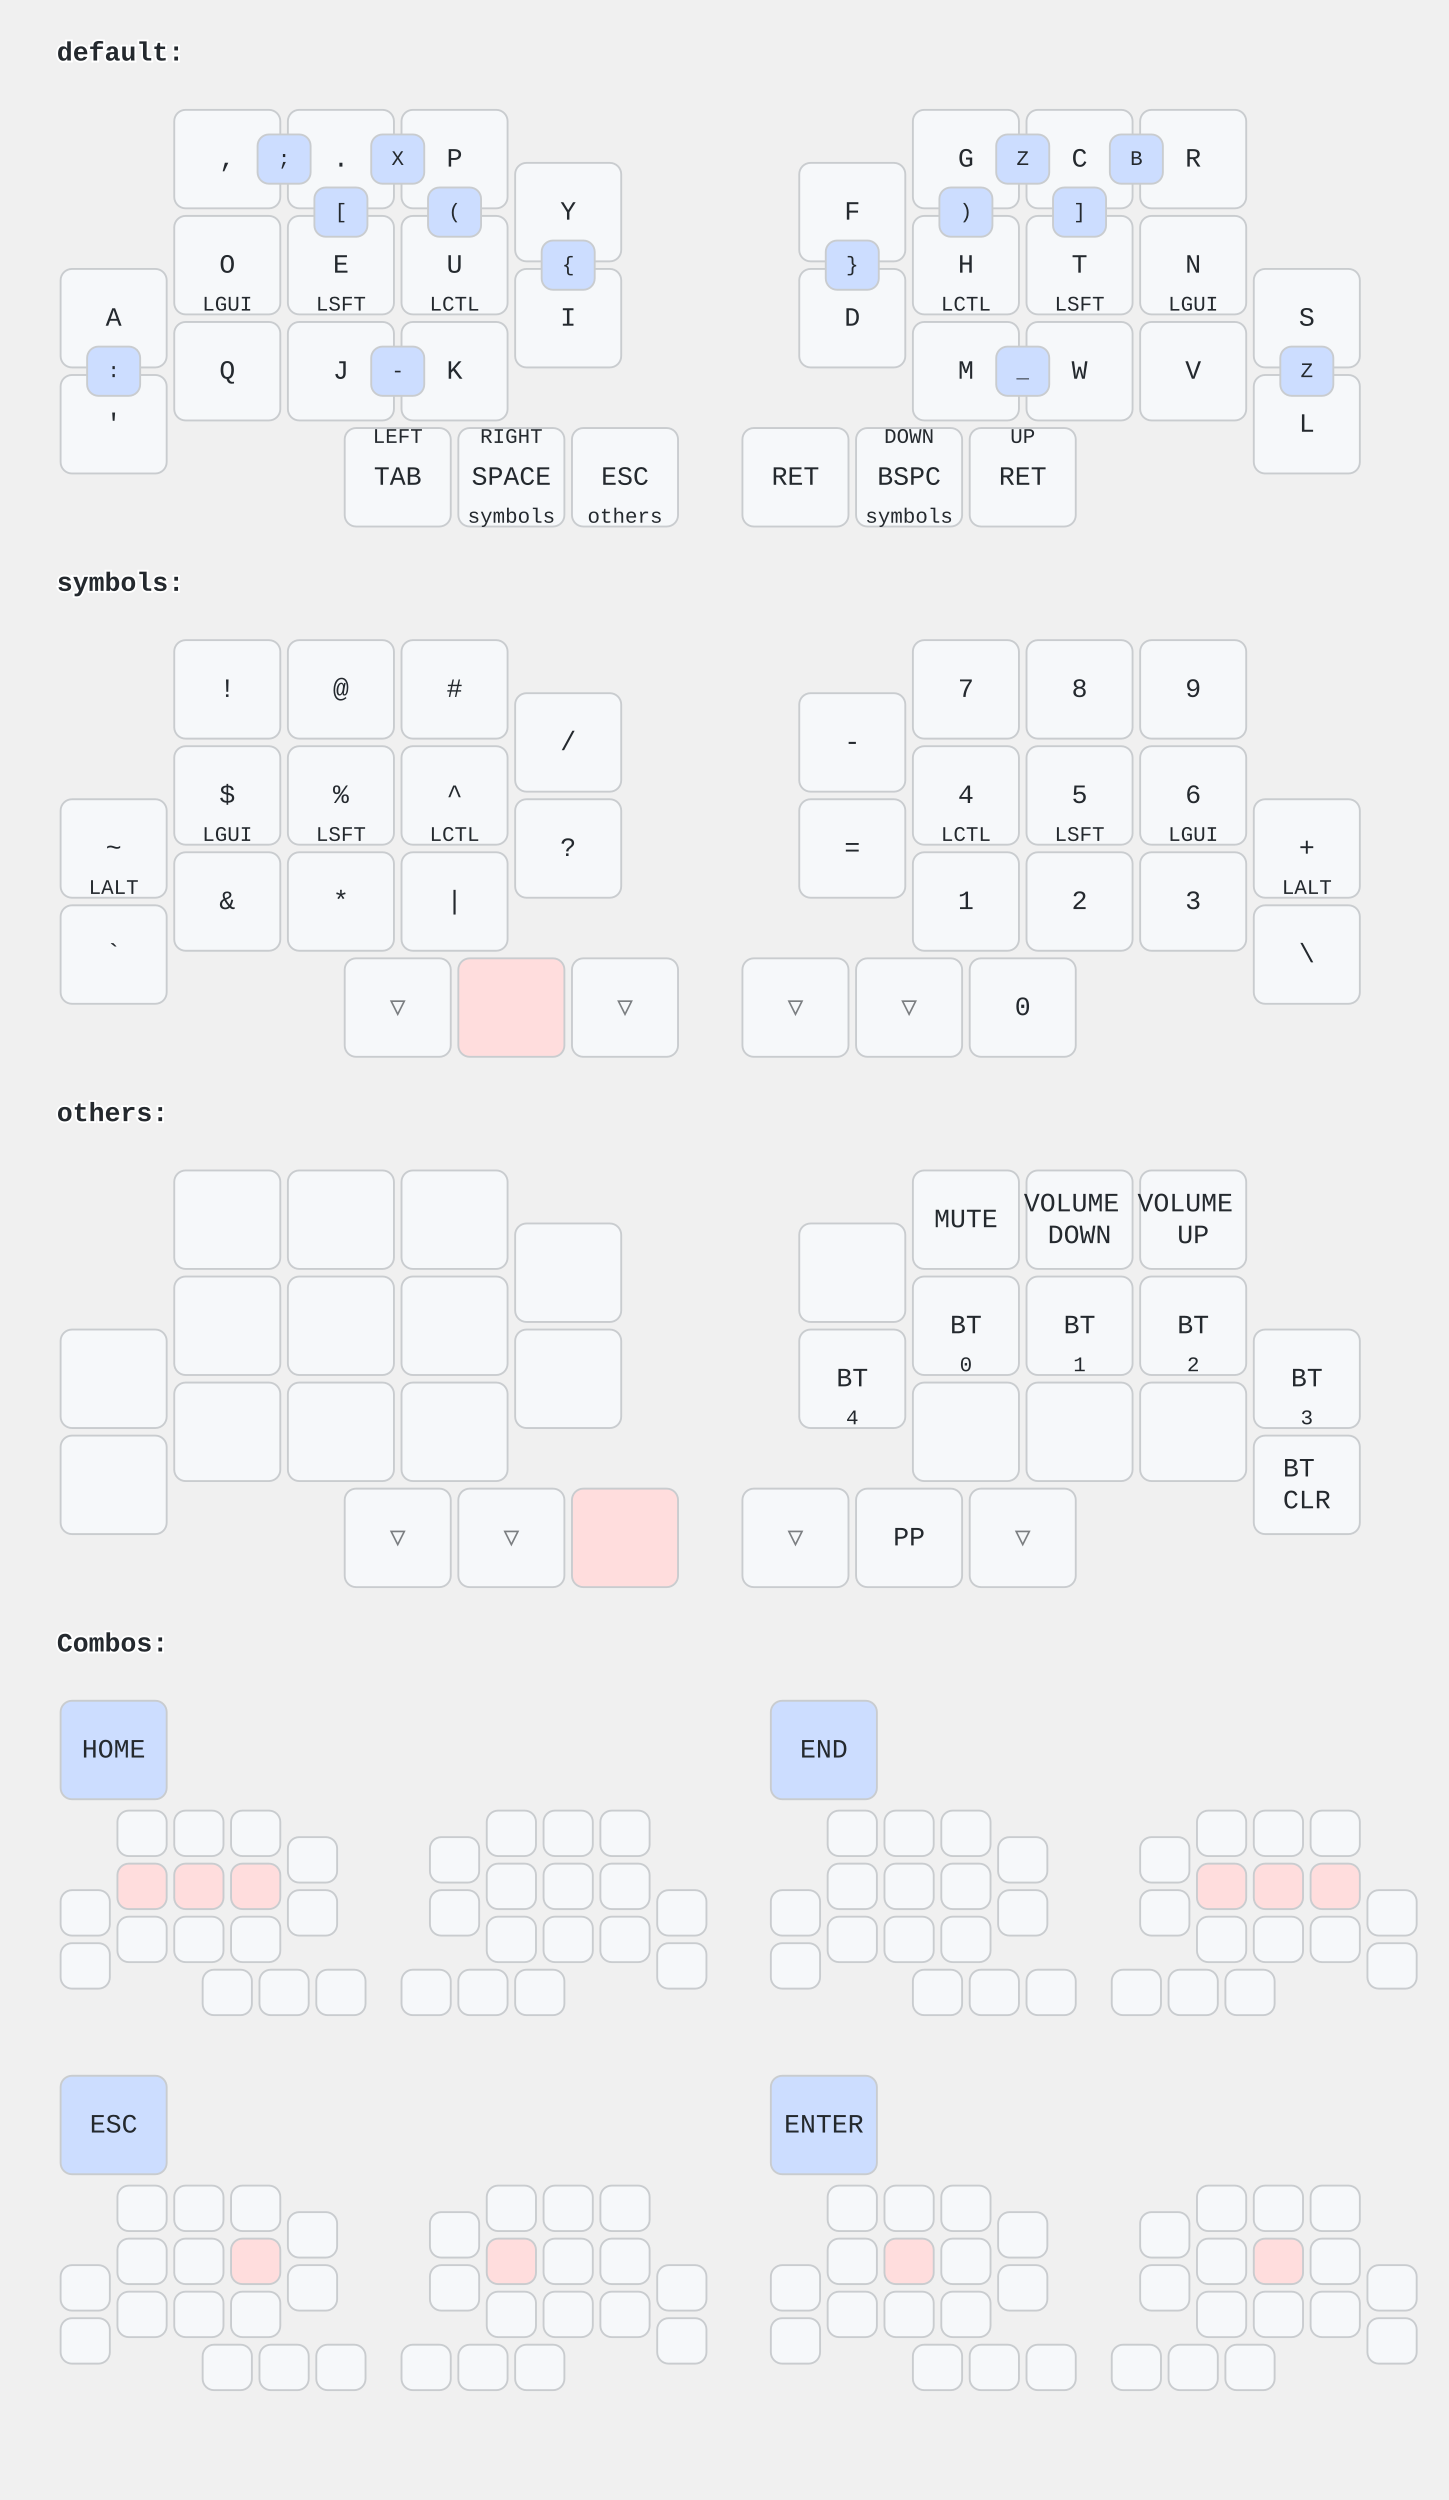
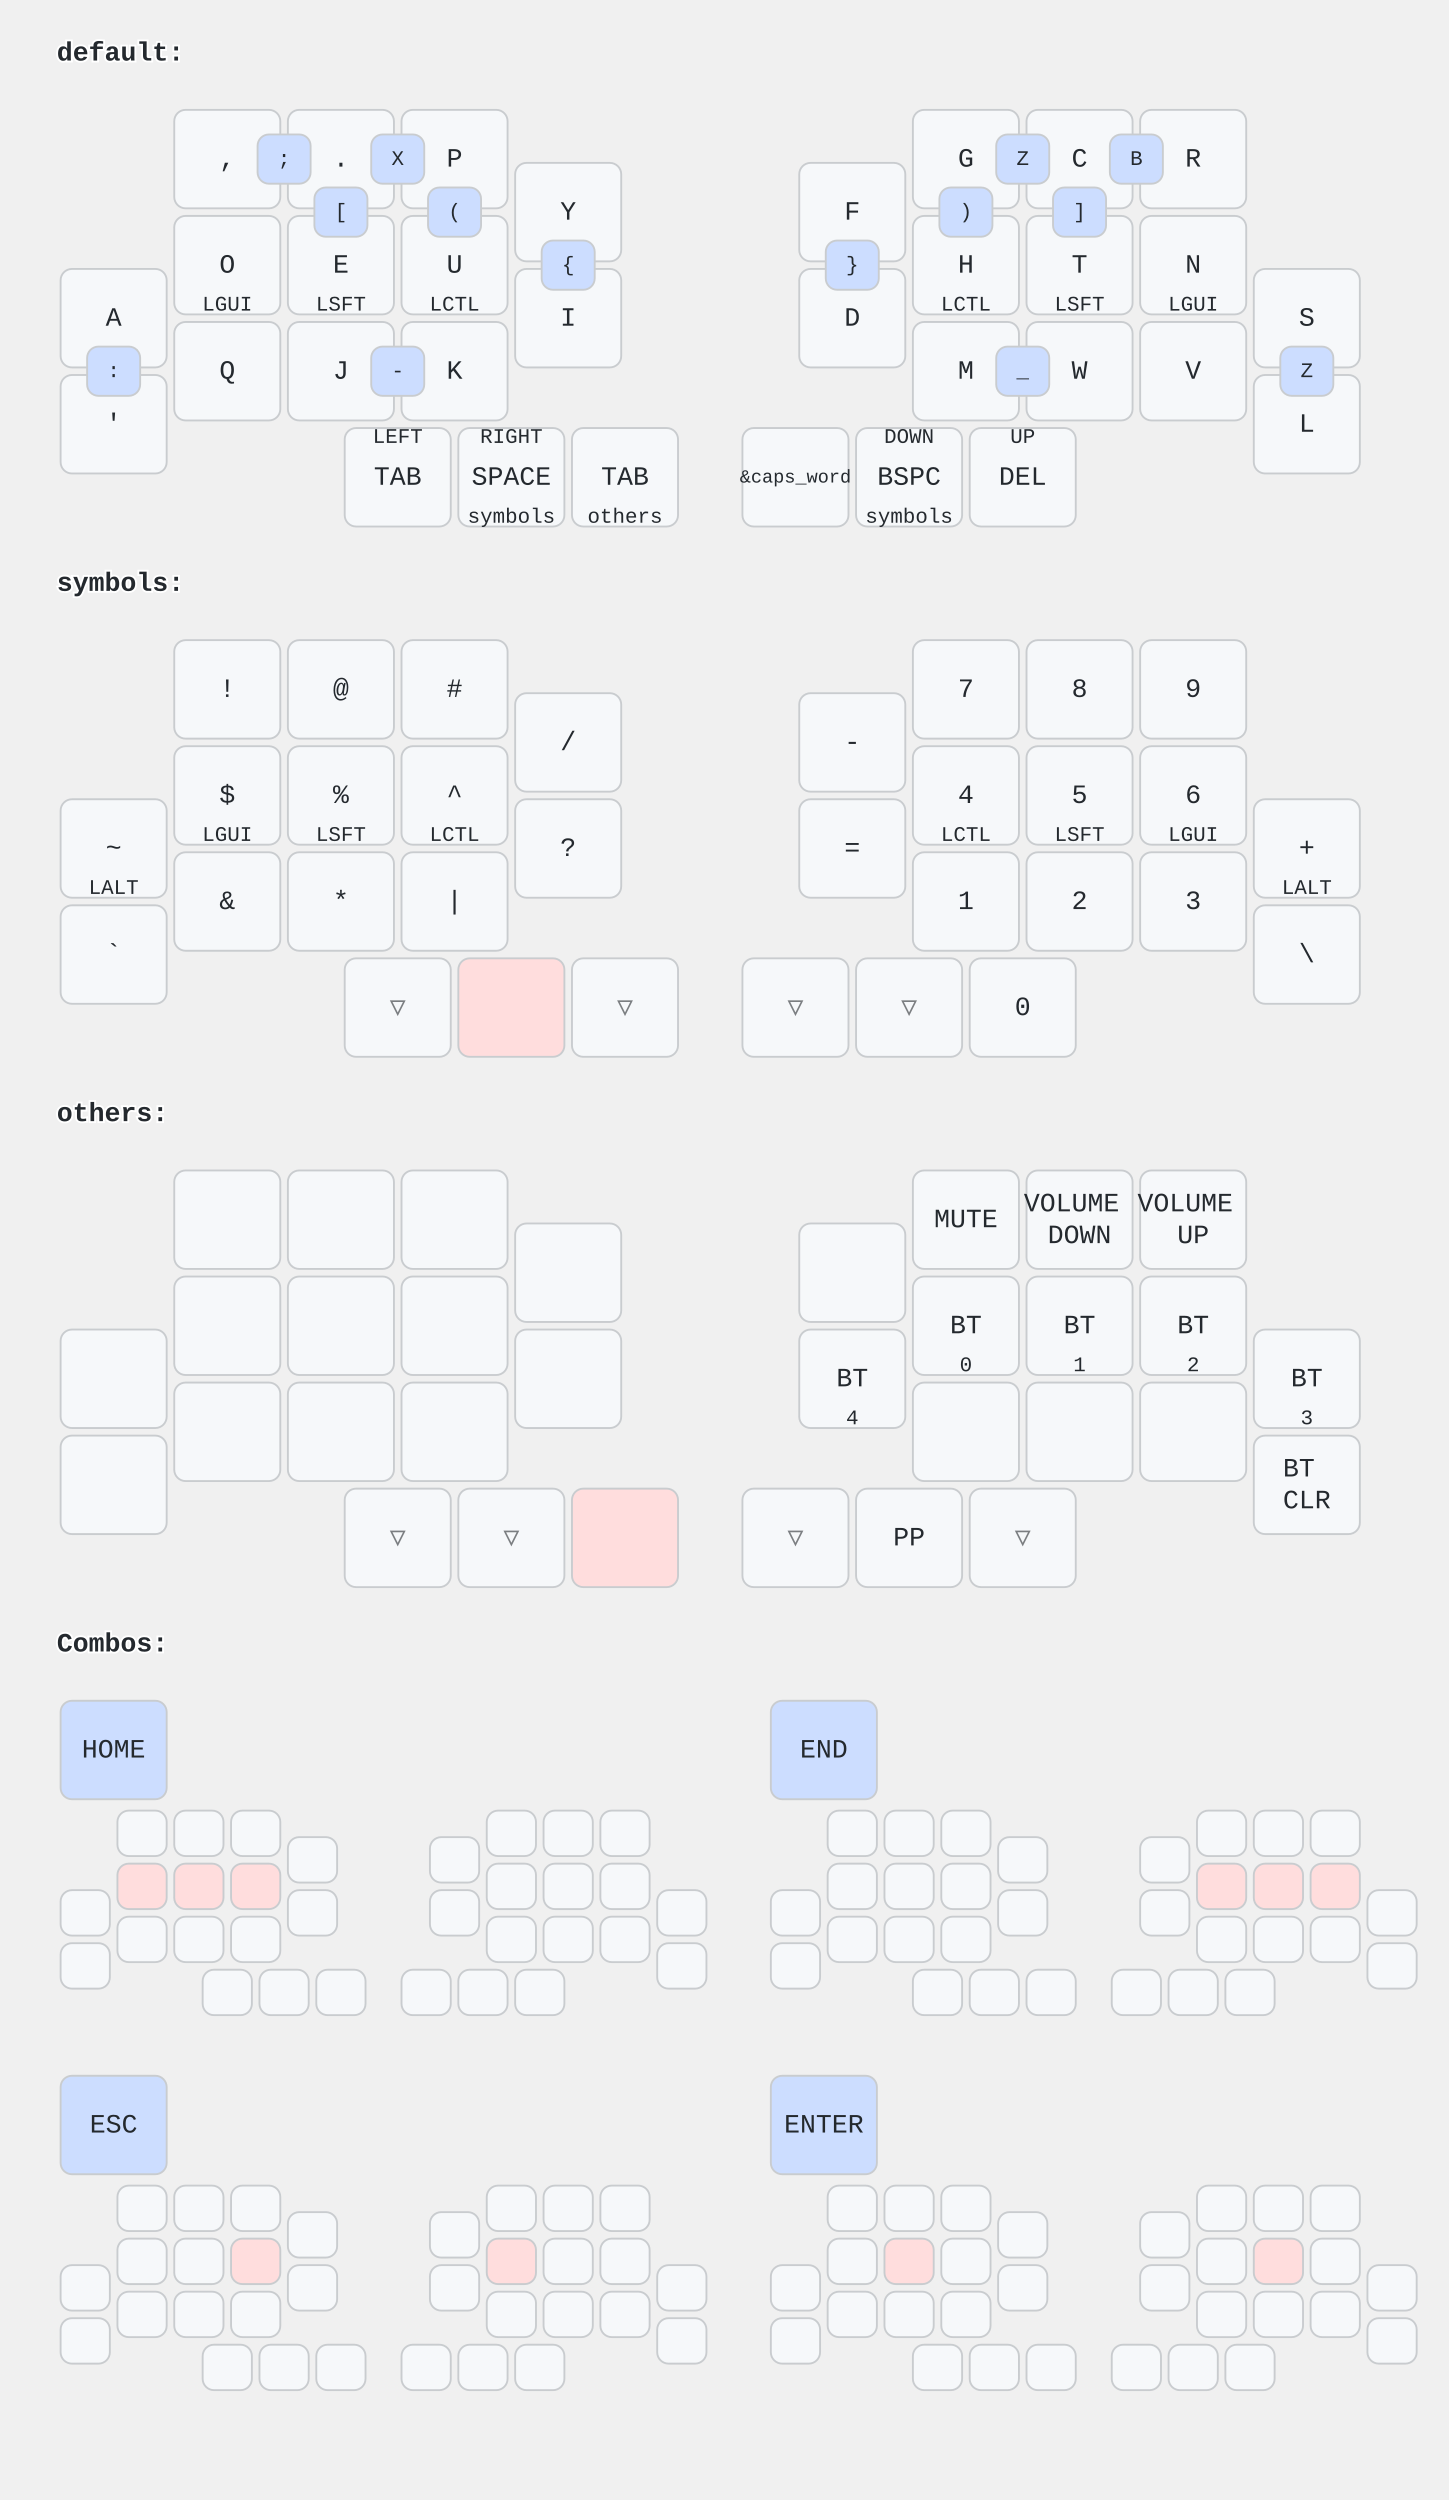
<svg xmlns="http://www.w3.org/2000/svg" width="765" height="1320" viewBox="0 0 765 1320" class="keymap">
  <style>/* inherit to force styles through use tags */
svg path {
    fill: inherit;
}

/* font and background color specifications */
svg.keymap {
    font-family: SFMono-Regular,Consolas,Liberation Mono,Menlo,monospace;
    font-size: 14px;
    font-kerning: normal;
    text-rendering: optimizeLegibility;
    fill: #24292e;
}

/* default key styling */
rect.key {
    fill: #f6f8fa;
}

rect.key, rect.combo {
    stroke: #c9cccf;
    stroke-width: 1;
}

/* default key side styling, only used is draw_key_sides is set */
rect.side {
    filter: brightness(90%);
}

/* color accent for combo boxes */
rect.combo, rect.combo-separate {
    fill: #cdf;
}

/* color accent for held keys */
rect.held, rect.combo.held {
    fill: #fdd;
}

/* color accent for ghost (optional) keys */
rect.ghost, rect.combo.ghost {
    stroke-dasharray: 4, 4;
    stroke-width: 2;
}

text {
    text-anchor: middle;
    dominant-baseline: middle;
}

/* styling for layer labels */
text.label {
    font-weight: bold;
    text-anchor: start;
    stroke: white;
    stroke-width: 2;
    paint-order: stroke;
}

/* styling for combo tap, and key hold/shifted label text */
text.combo, text.hold, text.shifted {
    font-size: 11px;
}

text.hold {
    text-anchor: middle;
    dominant-baseline: auto;
}

text.shifted {
    text-anchor: middle;
    dominant-baseline: hanging;
}

/* styling for hold/shifted label text in combo box */
text.combo.hold, text.combo.shifted {
    font-size: 8px;
}

/* lighter symbol for transparent keys */
text.trans {
    fill: #7b7e81;
}

/* styling for combo dendrons */
path.combo {
    stroke-width: 1;
    stroke: gray;
    fill: none;
}

/* Start Tabler Icons Cleanup */
/* cannot use height/width with glyphs */
.icon-tabler &gt; path {
    fill: inherit;
    stroke: inherit;
    stroke-width: 2;
}
/* hide tabler's default box */
.icon-tabler &gt; path[stroke="none"][fill="none"] {
    visibility: hidden;
}
/* End Tabler Icons Cleanup */
</style>
  <g transform="translate(30, 0)" class="layer-default">
    <text x="0" y="28" class="label">default:</text>
    <g transform="translate(0, 56)">
      <g transform="translate(90, 28)" class="key keypos-0">
        <rect rx="6" ry="6" x="-28" y="-26" width="56" height="52" class="key" />
        <text x="0" y="0" class="key tap">,</text>
      </g>
      <g transform="translate(150, 28)" class="key keypos-1">
        <rect rx="6" ry="6" x="-28" y="-26" width="56" height="52" class="key" />
        <text x="0" y="0" class="key tap">.</text>
      </g>
      <g transform="translate(210, 28)" class="key keypos-2">
        <rect rx="6" ry="6" x="-28" y="-26" width="56" height="52" class="key" />
        <text x="0" y="0" class="key tap">P</text>
      </g>
      <g transform="translate(270, 56)" class="key keypos-3">
        <rect rx="6" ry="6" x="-28" y="-26" width="56" height="52" class="key" />
        <text x="0" y="0" class="key tap">Y</text>
      </g>
      <g transform="translate(420, 56)" class="key keypos-4">
        <rect rx="6" ry="6" x="-28" y="-26" width="56" height="52" class="key" />
        <text x="0" y="0" class="key tap">F</text>
      </g>
      <g transform="translate(480, 28)" class="key keypos-5">
        <rect rx="6" ry="6" x="-28" y="-26" width="56" height="52" class="key" />
        <text x="0" y="0" class="key tap">G</text>
      </g>
      <g transform="translate(540, 28)" class="key keypos-6">
        <rect rx="6" ry="6" x="-28" y="-26" width="56" height="52" class="key" />
        <text x="0" y="0" class="key tap">C</text>
      </g>
      <g transform="translate(600, 28)" class="key keypos-7">
        <rect rx="6" ry="6" x="-28" y="-26" width="56" height="52" class="key" />
        <text x="0" y="0" class="key tap">R</text>
      </g>
      <g transform="translate(30, 112)" class="key keypos-8">
        <rect rx="6" ry="6" x="-28" y="-26" width="56" height="52" class="key" />
        <text x="0" y="0" class="key tap">A</text>
        <text x="0" y="24" class="key hold">LALT</text>
      </g>
      <g transform="translate(90, 84)" class="key keypos-9">
        <rect rx="6" ry="6" x="-28" y="-26" width="56" height="52" class="key" />
        <text x="0" y="0" class="key tap">O</text>
        <text x="0" y="24" class="key hold">LGUI</text>
      </g>
      <g transform="translate(150, 84)" class="key keypos-10">
        <rect rx="6" ry="6" x="-28" y="-26" width="56" height="52" class="key" />
        <text x="0" y="0" class="key tap">E</text>
        <text x="0" y="24" class="key hold">LSFT</text>
      </g>
      <g transform="translate(210, 84)" class="key keypos-11">
        <rect rx="6" ry="6" x="-28" y="-26" width="56" height="52" class="key" />
        <text x="0" y="0" class="key tap">U</text>
        <text x="0" y="24" class="key hold">LCTL</text>
      </g>
      <g transform="translate(270, 112)" class="key keypos-12">
        <rect rx="6" ry="6" x="-28" y="-26" width="56" height="52" class="key" />
        <text x="0" y="0" class="key tap">I</text>
      </g>
      <g transform="translate(420, 112)" class="key keypos-13">
        <rect rx="6" ry="6" x="-28" y="-26" width="56" height="52" class="key" />
        <text x="0" y="0" class="key tap">D</text>
      </g>
      <g transform="translate(480, 84)" class="key keypos-14">
        <rect rx="6" ry="6" x="-28" y="-26" width="56" height="52" class="key" />
        <text x="0" y="0" class="key tap">H</text>
        <text x="0" y="24" class="key hold">LCTL</text>
      </g>
      <g transform="translate(540, 84)" class="key keypos-15">
        <rect rx="6" ry="6" x="-28" y="-26" width="56" height="52" class="key" />
        <text x="0" y="0" class="key tap">T</text>
        <text x="0" y="24" class="key hold">LSFT</text>
      </g>
      <g transform="translate(600, 84)" class="key keypos-16">
        <rect rx="6" ry="6" x="-28" y="-26" width="56" height="52" class="key" />
        <text x="0" y="0" class="key tap">N</text>
        <text x="0" y="24" class="key hold">LGUI</text>
      </g>
      <g transform="translate(660, 112)" class="key keypos-17">
        <rect rx="6" ry="6" x="-28" y="-26" width="56" height="52" class="key" />
        <text x="0" y="0" class="key tap">S</text>
        <text x="0" y="24" class="key hold">LALT</text>
      </g>
      <g transform="translate(30, 168)" class="key keypos-18">
        <rect rx="6" ry="6" x="-28" y="-26" width="56" height="52" class="key" />
        <text x="0" y="0" class="key tap">'</text>
      </g>
      <g transform="translate(90, 140)" class="key keypos-19">
        <rect rx="6" ry="6" x="-28" y="-26" width="56" height="52" class="key" />
        <text x="0" y="0" class="key tap">Q</text>
      </g>
      <g transform="translate(150, 140)" class="key keypos-20">
        <rect rx="6" ry="6" x="-28" y="-26" width="56" height="52" class="key" />
        <text x="0" y="0" class="key tap">J</text>
      </g>
      <g transform="translate(210, 140)" class="key keypos-21">
        <rect rx="6" ry="6" x="-28" y="-26" width="56" height="52" class="key" />
        <text x="0" y="0" class="key tap">K</text>
      </g>
      <g transform="translate(480, 140)" class="key keypos-22">
        <rect rx="6" ry="6" x="-28" y="-26" width="56" height="52" class="key" />
        <text x="0" y="0" class="key tap">M</text>
      </g>
      <g transform="translate(540, 140)" class="key keypos-23">
        <rect rx="6" ry="6" x="-28" y="-26" width="56" height="52" class="key" />
        <text x="0" y="0" class="key tap">W</text>
      </g>
      <g transform="translate(600, 140)" class="key keypos-24">
        <rect rx="6" ry="6" x="-28" y="-26" width="56" height="52" class="key" />
        <text x="0" y="0" class="key tap">V</text>
      </g>
      <g transform="translate(660, 168)" class="key keypos-25">
        <rect rx="6" ry="6" x="-28" y="-26" width="56" height="52" class="key" />
        <text x="0" y="0" class="key tap">L</text>
      </g>
      <g transform="translate(180, 196)" class="key keypos-26">
        <rect rx="6" ry="6" x="-28" y="-26" width="56" height="52" class="key" />
        <text x="0" y="0" class="key tap">TAB</text>
        <text x="0" y="-24" class="key shifted">LEFT</text>
      </g>
      <g transform="translate(240, 196)" class="key keypos-27">
        <rect rx="6" ry="6" x="-28" y="-26" width="56" height="52" class="key" />
        <text x="0" y="0" class="key tap">SPACE</text>
        <text x="0" y="24" class="key hold">symbols</text>
        <text x="0" y="-24" class="key shifted">RIGHT</text>
      </g>
      <g transform="translate(300, 196)" class="key keypos-28">
        <rect rx="6" ry="6" x="-28" y="-26" width="56" height="52" class="key" />
-         <text x="0" y="0" class="key tap">ESC</text>
+         <text x="0" y="0" class="key tap">TAB</text>
        <text x="0" y="24" class="key hold">others</text>
      </g>
      <g transform="translate(390, 196)" class="key keypos-29">
        <rect rx="6" ry="6" x="-28" y="-26" width="56" height="52" class="key" />
-         <text x="0" y="0" class="key tap">RET</text>
+         <text x="0" y="0" class="key tap">
+           <tspan style="font-size: 70%">&amp;caps_word</tspan>
+         </text>
      </g>
      <g transform="translate(450, 196)" class="key keypos-30">
        <rect rx="6" ry="6" x="-28" y="-26" width="56" height="52" class="key" />
        <text x="0" y="0" class="key tap">BSPC</text>
        <text x="0" y="24" class="key hold">symbols</text>
        <text x="0" y="-24" class="key shifted">DOWN</text>
      </g>
      <g transform="translate(510, 196)" class="key keypos-31">
        <rect rx="6" ry="6" x="-28" y="-26" width="56" height="52" class="key" />
-         <text x="0" y="0" class="key tap">RET</text>
+         <text x="0" y="0" class="key tap">DEL</text>
        <text x="0" y="-24" class="key shifted">UP</text>
      </g>
      <g class="combo combopos-0">
        <rect rx="6" ry="6" x="106" y="15" width="28" height="26" class="combo" />
        <text x="120" y="28" class="combo tap">;</text>
      </g>
      <g class="combo combopos-1">
        <rect rx="6" ry="6" x="166" y="15" width="28" height="26" class="combo" />
        <text x="180" y="28" class="combo tap">X</text>
      </g>
      <g class="combo combopos-2">
        <rect rx="6" ry="6" x="496" y="15" width="28" height="26" class="combo" />
        <text x="510" y="28" class="combo tap">Z</text>
      </g>
      <g class="combo combopos-3">
        <rect rx="6" ry="6" x="556" y="15" width="28" height="26" class="combo" />
        <text x="570" y="28" class="combo tap">B</text>
      </g>
      <g class="combo combopos-4">
        <rect rx="6" ry="6" x="16" y="127" width="28" height="26" class="combo" />
        <text x="30" y="140" class="combo tap">:</text>
      </g>
      <g class="combo combopos-5">
        <rect rx="6" ry="6" x="646" y="127" width="28" height="26" class="combo" />
        <text x="660" y="140" class="combo tap">Z</text>
      </g>
      <g class="combo combopos-6">
        <rect rx="6" ry="6" x="136" y="43" width="28" height="26" class="combo" />
        <text x="150" y="56" class="combo tap">[</text>
      </g>
      <g class="combo combopos-7">
        <rect rx="6" ry="6" x="526" y="43" width="28" height="26" class="combo" />
        <text x="540" y="56" class="combo tap">]</text>
      </g>
      <g class="combo combopos-8">
        <rect rx="6" ry="6" x="196" y="43" width="28" height="26" class="combo" />
        <text x="210" y="56" class="combo tap">(</text>
      </g>
      <g class="combo combopos-9">
        <rect rx="6" ry="6" x="466" y="43" width="28" height="26" class="combo" />
        <text x="480" y="56" class="combo tap">)</text>
      </g>
      <g class="combo combopos-10">
        <rect rx="6" ry="6" x="256" y="71" width="28" height="26" class="combo" />
        <text x="270" y="84" class="combo tap">{</text>
      </g>
      <g class="combo combopos-11">
        <rect rx="6" ry="6" x="406" y="71" width="28" height="26" class="combo" />
        <text x="420" y="84" class="combo tap">}</text>
      </g>
      <g class="combo combopos-12">
        <rect rx="6" ry="6" x="166" y="127" width="28" height="26" class="combo" />
        <text x="180" y="140" class="combo tap">-</text>
      </g>
      <g class="combo combopos-13">
        <rect rx="6" ry="6" x="496" y="127" width="28" height="26" class="combo" />
        <text x="510" y="140" class="combo tap">_</text>
      </g>
    </g>
  </g>
  <g transform="translate(30, 280)" class="layer-symbols">
    <text x="0" y="28" class="label">symbols:</text>
    <g transform="translate(0, 56)">
      <g transform="translate(90, 28)" class="key keypos-0">
        <rect rx="6" ry="6" x="-28" y="-26" width="56" height="52" class="key" />
        <text x="0" y="0" class="key tap">!</text>
      </g>
      <g transform="translate(150, 28)" class="key keypos-1">
        <rect rx="6" ry="6" x="-28" y="-26" width="56" height="52" class="key" />
        <text x="0" y="0" class="key tap">@</text>
      </g>
      <g transform="translate(210, 28)" class="key keypos-2">
        <rect rx="6" ry="6" x="-28" y="-26" width="56" height="52" class="key" />
        <text x="0" y="0" class="key tap">#</text>
      </g>
      <g transform="translate(270, 56)" class="key keypos-3">
        <rect rx="6" ry="6" x="-28" y="-26" width="56" height="52" class="key" />
        <text x="0" y="0" class="key tap">/</text>
      </g>
      <g transform="translate(420, 56)" class="key keypos-4">
        <rect rx="6" ry="6" x="-28" y="-26" width="56" height="52" class="key" />
        <text x="0" y="0" class="key tap">-</text>
      </g>
      <g transform="translate(480, 28)" class="key keypos-5">
        <rect rx="6" ry="6" x="-28" y="-26" width="56" height="52" class="key" />
        <text x="0" y="0" class="key tap">7</text>
      </g>
      <g transform="translate(540, 28)" class="key keypos-6">
        <rect rx="6" ry="6" x="-28" y="-26" width="56" height="52" class="key" />
        <text x="0" y="0" class="key tap">8</text>
      </g>
      <g transform="translate(600, 28)" class="key keypos-7">
        <rect rx="6" ry="6" x="-28" y="-26" width="56" height="52" class="key" />
        <text x="0" y="0" class="key tap">9</text>
      </g>
      <g transform="translate(30, 112)" class="key keypos-8">
        <rect rx="6" ry="6" x="-28" y="-26" width="56" height="52" class="key" />
        <text x="0" y="0" class="key tap">~</text>
        <text x="0" y="24" class="key hold">LALT</text>
      </g>
      <g transform="translate(90, 84)" class="key keypos-9">
        <rect rx="6" ry="6" x="-28" y="-26" width="56" height="52" class="key" />
        <text x="0" y="0" class="key tap">$</text>
        <text x="0" y="24" class="key hold">LGUI</text>
      </g>
      <g transform="translate(150, 84)" class="key keypos-10">
        <rect rx="6" ry="6" x="-28" y="-26" width="56" height="52" class="key" />
        <text x="0" y="0" class="key tap">%</text>
        <text x="0" y="24" class="key hold">LSFT</text>
      </g>
      <g transform="translate(210, 84)" class="key keypos-11">
        <rect rx="6" ry="6" x="-28" y="-26" width="56" height="52" class="key" />
        <text x="0" y="0" class="key tap">^</text>
        <text x="0" y="24" class="key hold">LCTL</text>
      </g>
      <g transform="translate(270, 112)" class="key keypos-12">
        <rect rx="6" ry="6" x="-28" y="-26" width="56" height="52" class="key" />
        <text x="0" y="0" class="key tap">?</text>
      </g>
      <g transform="translate(420, 112)" class="key keypos-13">
        <rect rx="6" ry="6" x="-28" y="-26" width="56" height="52" class="key" />
        <text x="0" y="0" class="key tap">=</text>
      </g>
      <g transform="translate(480, 84)" class="key keypos-14">
        <rect rx="6" ry="6" x="-28" y="-26" width="56" height="52" class="key" />
        <text x="0" y="0" class="key tap">4</text>
        <text x="0" y="24" class="key hold">LCTL</text>
      </g>
      <g transform="translate(540, 84)" class="key keypos-15">
        <rect rx="6" ry="6" x="-28" y="-26" width="56" height="52" class="key" />
        <text x="0" y="0" class="key tap">5</text>
        <text x="0" y="24" class="key hold">LSFT</text>
      </g>
      <g transform="translate(600, 84)" class="key keypos-16">
        <rect rx="6" ry="6" x="-28" y="-26" width="56" height="52" class="key" />
        <text x="0" y="0" class="key tap">6</text>
        <text x="0" y="24" class="key hold">LGUI</text>
      </g>
      <g transform="translate(660, 112)" class="key keypos-17">
        <rect rx="6" ry="6" x="-28" y="-26" width="56" height="52" class="key" />
        <text x="0" y="0" class="key tap">+</text>
        <text x="0" y="24" class="key hold">LALT</text>
      </g>
      <g transform="translate(30, 168)" class="key keypos-18">
        <rect rx="6" ry="6" x="-28" y="-26" width="56" height="52" class="key" />
        <text x="0" y="0" class="key tap">`</text>
      </g>
      <g transform="translate(90, 140)" class="key keypos-19">
        <rect rx="6" ry="6" x="-28" y="-26" width="56" height="52" class="key" />
        <text x="0" y="0" class="key tap">&amp;</text>
      </g>
      <g transform="translate(150, 140)" class="key keypos-20">
        <rect rx="6" ry="6" x="-28" y="-26" width="56" height="52" class="key" />
        <text x="0" y="0" class="key tap">*</text>
      </g>
      <g transform="translate(210, 140)" class="key keypos-21">
        <rect rx="6" ry="6" x="-28" y="-26" width="56" height="52" class="key" />
        <text x="0" y="0" class="key tap">|</text>
      </g>
      <g transform="translate(480, 140)" class="key keypos-22">
        <rect rx="6" ry="6" x="-28" y="-26" width="56" height="52" class="key" />
        <text x="0" y="0" class="key tap">1</text>
      </g>
      <g transform="translate(540, 140)" class="key keypos-23">
        <rect rx="6" ry="6" x="-28" y="-26" width="56" height="52" class="key" />
        <text x="0" y="0" class="key tap">2</text>
      </g>
      <g transform="translate(600, 140)" class="key keypos-24">
        <rect rx="6" ry="6" x="-28" y="-26" width="56" height="52" class="key" />
        <text x="0" y="0" class="key tap">3</text>
      </g>
      <g transform="translate(660, 168)" class="key keypos-25">
        <rect rx="6" ry="6" x="-28" y="-26" width="56" height="52" class="key" />
        <text x="0" y="0" class="key tap">\</text>
      </g>
      <g transform="translate(180, 196)" class="key trans keypos-26">
        <rect rx="6" ry="6" x="-28" y="-26" width="56" height="52" class="key trans" />
        <text x="0" y="0" class="key trans tap">▽</text>
      </g>
      <g transform="translate(240, 196)" class="key held keypos-27">
        <rect rx="6" ry="6" x="-28" y="-26" width="56" height="52" class="key held" />
      </g>
      <g transform="translate(300, 196)" class="key trans keypos-28">
        <rect rx="6" ry="6" x="-28" y="-26" width="56" height="52" class="key trans" />
        <text x="0" y="0" class="key trans tap">▽</text>
      </g>
      <g transform="translate(390, 196)" class="key trans keypos-29">
        <rect rx="6" ry="6" x="-28" y="-26" width="56" height="52" class="key trans" />
        <text x="0" y="0" class="key trans tap">▽</text>
      </g>
      <g transform="translate(450, 196)" class="key trans keypos-30">
        <rect rx="6" ry="6" x="-28" y="-26" width="56" height="52" class="key trans" />
        <text x="0" y="0" class="key trans tap">▽</text>
      </g>
      <g transform="translate(510, 196)" class="key keypos-31">
        <rect rx="6" ry="6" x="-28" y="-26" width="56" height="52" class="key" />
        <text x="0" y="0" class="key tap">0</text>
      </g>
    </g>
  </g>
  <g transform="translate(30, 560)" class="layer-others">
    <text x="0" y="28" class="label">others:</text>
    <g transform="translate(0, 56)">
      <g transform="translate(90, 28)" class="key keypos-0">
        <rect rx="6" ry="6" x="-28" y="-26" width="56" height="52" class="key" />
      </g>
      <g transform="translate(150, 28)" class="key keypos-1">
        <rect rx="6" ry="6" x="-28" y="-26" width="56" height="52" class="key" />
      </g>
      <g transform="translate(210, 28)" class="key keypos-2">
        <rect rx="6" ry="6" x="-28" y="-26" width="56" height="52" class="key" />
      </g>
      <g transform="translate(270, 56)" class="key keypos-3">
        <rect rx="6" ry="6" x="-28" y="-26" width="56" height="52" class="key" />
      </g>
      <g transform="translate(420, 56)" class="key keypos-4">
        <rect rx="6" ry="6" x="-28" y="-26" width="56" height="52" class="key" />
      </g>
      <g transform="translate(480, 28)" class="key keypos-5">
        <rect rx="6" ry="6" x="-28" y="-26" width="56" height="52" class="key" />
        <text x="0" y="0" class="key tap">MUTE</text>
      </g>
      <g transform="translate(540, 28)" class="key keypos-6">
        <rect rx="6" ry="6" x="-28" y="-26" width="56" height="52" class="key" />
        <text x="0" y="0" class="key tap">
          <tspan x="0" dy="-0.6em">VOLUME</tspan>
          <tspan x="0" dy="1.2em">DOWN</tspan>
        </text>
      </g>
      <g transform="translate(600, 28)" class="key keypos-7">
        <rect rx="6" ry="6" x="-28" y="-26" width="56" height="52" class="key" />
        <text x="0" y="0" class="key tap">
          <tspan x="0" dy="-0.6em">VOLUME</tspan>
          <tspan x="0" dy="1.2em">UP</tspan>
        </text>
      </g>
      <g transform="translate(30, 112)" class="key keypos-8">
        <rect rx="6" ry="6" x="-28" y="-26" width="56" height="52" class="key" />
      </g>
      <g transform="translate(90, 84)" class="key keypos-9">
        <rect rx="6" ry="6" x="-28" y="-26" width="56" height="52" class="key" />
      </g>
      <g transform="translate(150, 84)" class="key keypos-10">
        <rect rx="6" ry="6" x="-28" y="-26" width="56" height="52" class="key" />
      </g>
      <g transform="translate(210, 84)" class="key keypos-11">
        <rect rx="6" ry="6" x="-28" y="-26" width="56" height="52" class="key" />
      </g>
      <g transform="translate(270, 112)" class="key keypos-12">
        <rect rx="6" ry="6" x="-28" y="-26" width="56" height="52" class="key" />
      </g>
      <g transform="translate(420, 112)" class="key keypos-13">
        <rect rx="6" ry="6" x="-28" y="-26" width="56" height="52" class="key" />
        <text x="0" y="0" class="key tap">BT</text>
        <text x="0" y="24" class="key hold">4</text>
      </g>
      <g transform="translate(480, 84)" class="key keypos-14">
        <rect rx="6" ry="6" x="-28" y="-26" width="56" height="52" class="key" />
        <text x="0" y="0" class="key tap">BT</text>
        <text x="0" y="24" class="key hold">0</text>
      </g>
      <g transform="translate(540, 84)" class="key keypos-15">
        <rect rx="6" ry="6" x="-28" y="-26" width="56" height="52" class="key" />
        <text x="0" y="0" class="key tap">BT</text>
        <text x="0" y="24" class="key hold">1</text>
      </g>
      <g transform="translate(600, 84)" class="key keypos-16">
        <rect rx="6" ry="6" x="-28" y="-26" width="56" height="52" class="key" />
        <text x="0" y="0" class="key tap">BT</text>
        <text x="0" y="24" class="key hold">2</text>
      </g>
      <g transform="translate(660, 112)" class="key keypos-17">
        <rect rx="6" ry="6" x="-28" y="-26" width="56" height="52" class="key" />
        <text x="0" y="0" class="key tap">BT</text>
        <text x="0" y="24" class="key hold">3</text>
      </g>
      <g transform="translate(30, 168)" class="key keypos-18">
        <rect rx="6" ry="6" x="-28" y="-26" width="56" height="52" class="key" />
      </g>
      <g transform="translate(90, 140)" class="key keypos-19">
        <rect rx="6" ry="6" x="-28" y="-26" width="56" height="52" class="key" />
      </g>
      <g transform="translate(150, 140)" class="key keypos-20">
        <rect rx="6" ry="6" x="-28" y="-26" width="56" height="52" class="key" />
      </g>
      <g transform="translate(210, 140)" class="key keypos-21">
        <rect rx="6" ry="6" x="-28" y="-26" width="56" height="52" class="key" />
      </g>
      <g transform="translate(480, 140)" class="key keypos-22">
        <rect rx="6" ry="6" x="-28" y="-26" width="56" height="52" class="key" />
      </g>
      <g transform="translate(540, 140)" class="key keypos-23">
        <rect rx="6" ry="6" x="-28" y="-26" width="56" height="52" class="key" />
      </g>
      <g transform="translate(600, 140)" class="key keypos-24">
        <rect rx="6" ry="6" x="-28" y="-26" width="56" height="52" class="key" />
      </g>
      <g transform="translate(660, 168)" class="key keypos-25">
        <rect rx="6" ry="6" x="-28" y="-26" width="56" height="52" class="key" />
        <text x="0" y="0" class="key tap">
          <tspan x="0" dy="-0.6em">BT</tspan>
          <tspan x="0" dy="1.2em">CLR</tspan>
        </text>
      </g>
      <g transform="translate(180, 196)" class="key trans keypos-26">
        <rect rx="6" ry="6" x="-28" y="-26" width="56" height="52" class="key trans" />
        <text x="0" y="0" class="key trans tap">▽</text>
      </g>
      <g transform="translate(240, 196)" class="key trans keypos-27">
        <rect rx="6" ry="6" x="-28" y="-26" width="56" height="52" class="key trans" />
        <text x="0" y="0" class="key trans tap">▽</text>
      </g>
      <g transform="translate(300, 196)" class="key held keypos-28">
        <rect rx="6" ry="6" x="-28" y="-26" width="56" height="52" class="key held" />
      </g>
      <g transform="translate(390, 196)" class="key trans keypos-29">
        <rect rx="6" ry="6" x="-28" y="-26" width="56" height="52" class="key trans" />
        <text x="0" y="0" class="key trans tap">▽</text>
      </g>
      <g transform="translate(450, 196)" class="key keypos-30">
        <rect rx="6" ry="6" x="-28" y="-26" width="56" height="52" class="key" />
        <text x="0" y="0" class="key tap">PP</text>
      </g>
      <g transform="translate(510, 196)" class="key trans keypos-31">
        <rect rx="6" ry="6" x="-28" y="-26" width="56" height="52" class="key trans" />
        <text x="0" y="0" class="key trans tap">▽</text>
      </g>
    </g>
  </g>
  <text x="30" y="868" class="label">Combos:</text>
  <g transform="translate(30, 840)" class="layer-combopos-0">
    <g transform="translate(0, 56)">
      <g transform="translate(30, 28)" class="key  combo-separate keypos-0">
        <rect rx="6" ry="6" x="-28" y="-26" width="56" height="52" class="key  combo-separate" />
        <text x="0" y="0" class="key  combo-separate tap">HOME</text>
      </g>
      <g transform="translate(45, 72)" class="key keypos-1">
        <rect rx="6" ry="6" x="-13" y="-12" width="26" height="24" class="key" />
      </g>
      <g transform="translate(75, 72)" class="key keypos-2">
        <rect rx="6" ry="6" x="-13" y="-12" width="26" height="24" class="key" />
      </g>
      <g transform="translate(105, 72)" class="key keypos-3">
        <rect rx="6" ry="6" x="-13" y="-12" width="26" height="24" class="key" />
      </g>
      <g transform="translate(135, 86)" class="key keypos-4">
        <rect rx="6" ry="6" x="-13" y="-12" width="26" height="24" class="key" />
      </g>
      <g transform="translate(210, 86)" class="key keypos-5">
        <rect rx="6" ry="6" x="-13" y="-12" width="26" height="24" class="key" />
      </g>
      <g transform="translate(240, 72)" class="key keypos-6">
        <rect rx="6" ry="6" x="-13" y="-12" width="26" height="24" class="key" />
      </g>
      <g transform="translate(270, 72)" class="key keypos-7">
        <rect rx="6" ry="6" x="-13" y="-12" width="26" height="24" class="key" />
      </g>
      <g transform="translate(300, 72)" class="key keypos-8">
        <rect rx="6" ry="6" x="-13" y="-12" width="26" height="24" class="key" />
      </g>
      <g transform="translate(15, 114)" class="key keypos-9">
        <rect rx="6" ry="6" x="-13" y="-12" width="26" height="24" class="key" />
      </g>
      <g transform="translate(45, 100)" class="key held keypos-10">
        <rect rx="6" ry="6" x="-13" y="-12" width="26" height="24" class="key held" />
      </g>
      <g transform="translate(75, 100)" class="key held keypos-11">
        <rect rx="6" ry="6" x="-13" y="-12" width="26" height="24" class="key held" />
      </g>
      <g transform="translate(105, 100)" class="key held keypos-12">
        <rect rx="6" ry="6" x="-13" y="-12" width="26" height="24" class="key held" />
      </g>
      <g transform="translate(135, 114)" class="key keypos-13">
        <rect rx="6" ry="6" x="-13" y="-12" width="26" height="24" class="key" />
      </g>
      <g transform="translate(210, 114)" class="key keypos-14">
        <rect rx="6" ry="6" x="-13" y="-12" width="26" height="24" class="key" />
      </g>
      <g transform="translate(240, 100)" class="key keypos-15">
        <rect rx="6" ry="6" x="-13" y="-12" width="26" height="24" class="key" />
      </g>
      <g transform="translate(270, 100)" class="key keypos-16">
        <rect rx="6" ry="6" x="-13" y="-12" width="26" height="24" class="key" />
      </g>
      <g transform="translate(300, 100)" class="key keypos-17">
        <rect rx="6" ry="6" x="-13" y="-12" width="26" height="24" class="key" />
      </g>
      <g transform="translate(330, 114)" class="key keypos-18">
        <rect rx="6" ry="6" x="-13" y="-12" width="26" height="24" class="key" />
      </g>
      <g transform="translate(15, 142)" class="key keypos-19">
        <rect rx="6" ry="6" x="-13" y="-12" width="26" height="24" class="key" />
      </g>
      <g transform="translate(45, 128)" class="key keypos-20">
        <rect rx="6" ry="6" x="-13" y="-12" width="26" height="24" class="key" />
      </g>
      <g transform="translate(75, 128)" class="key keypos-21">
        <rect rx="6" ry="6" x="-13" y="-12" width="26" height="24" class="key" />
      </g>
      <g transform="translate(105, 128)" class="key keypos-22">
        <rect rx="6" ry="6" x="-13" y="-12" width="26" height="24" class="key" />
      </g>
      <g transform="translate(240, 128)" class="key keypos-23">
        <rect rx="6" ry="6" x="-13" y="-12" width="26" height="24" class="key" />
      </g>
      <g transform="translate(270, 128)" class="key keypos-24">
        <rect rx="6" ry="6" x="-13" y="-12" width="26" height="24" class="key" />
      </g>
      <g transform="translate(300, 128)" class="key keypos-25">
        <rect rx="6" ry="6" x="-13" y="-12" width="26" height="24" class="key" />
      </g>
      <g transform="translate(330, 142)" class="key keypos-26">
        <rect rx="6" ry="6" x="-13" y="-12" width="26" height="24" class="key" />
      </g>
      <g transform="translate(90, 156)" class="key keypos-27">
        <rect rx="6" ry="6" x="-13" y="-12" width="26" height="24" class="key" />
      </g>
      <g transform="translate(120, 156)" class="key keypos-28">
        <rect rx="6" ry="6" x="-13" y="-12" width="26" height="24" class="key" />
      </g>
      <g transform="translate(150, 156)" class="key keypos-29">
        <rect rx="6" ry="6" x="-13" y="-12" width="26" height="24" class="key" />
      </g>
      <g transform="translate(195, 156)" class="key keypos-30">
        <rect rx="6" ry="6" x="-13" y="-12" width="26" height="24" class="key" />
      </g>
      <g transform="translate(225, 156)" class="key keypos-31">
        <rect rx="6" ry="6" x="-13" y="-12" width="26" height="24" class="key" />
      </g>
      <g transform="translate(255, 156)" class="key keypos-32">
        <rect rx="6" ry="6" x="-13" y="-12" width="26" height="24" class="key" />
      </g>
    </g>
  </g>
  <g transform="translate(405, 840)" class="layer-combopos-1">
    <g transform="translate(0, 56)">
      <g transform="translate(30, 28)" class="key  combo-separate keypos-0">
        <rect rx="6" ry="6" x="-28" y="-26" width="56" height="52" class="key  combo-separate" />
        <text x="0" y="0" class="key  combo-separate tap">END</text>
      </g>
      <g transform="translate(45, 72)" class="key keypos-1">
        <rect rx="6" ry="6" x="-13" y="-12" width="26" height="24" class="key" />
      </g>
      <g transform="translate(75, 72)" class="key keypos-2">
        <rect rx="6" ry="6" x="-13" y="-12" width="26" height="24" class="key" />
      </g>
      <g transform="translate(105, 72)" class="key keypos-3">
        <rect rx="6" ry="6" x="-13" y="-12" width="26" height="24" class="key" />
      </g>
      <g transform="translate(135, 86)" class="key keypos-4">
        <rect rx="6" ry="6" x="-13" y="-12" width="26" height="24" class="key" />
      </g>
      <g transform="translate(210, 86)" class="key keypos-5">
        <rect rx="6" ry="6" x="-13" y="-12" width="26" height="24" class="key" />
      </g>
      <g transform="translate(240, 72)" class="key keypos-6">
        <rect rx="6" ry="6" x="-13" y="-12" width="26" height="24" class="key" />
      </g>
      <g transform="translate(270, 72)" class="key keypos-7">
        <rect rx="6" ry="6" x="-13" y="-12" width="26" height="24" class="key" />
      </g>
      <g transform="translate(300, 72)" class="key keypos-8">
        <rect rx="6" ry="6" x="-13" y="-12" width="26" height="24" class="key" />
      </g>
      <g transform="translate(15, 114)" class="key keypos-9">
        <rect rx="6" ry="6" x="-13" y="-12" width="26" height="24" class="key" />
      </g>
      <g transform="translate(45, 100)" class="key keypos-10">
        <rect rx="6" ry="6" x="-13" y="-12" width="26" height="24" class="key" />
      </g>
      <g transform="translate(75, 100)" class="key keypos-11">
        <rect rx="6" ry="6" x="-13" y="-12" width="26" height="24" class="key" />
      </g>
      <g transform="translate(105, 100)" class="key keypos-12">
        <rect rx="6" ry="6" x="-13" y="-12" width="26" height="24" class="key" />
      </g>
      <g transform="translate(135, 114)" class="key keypos-13">
        <rect rx="6" ry="6" x="-13" y="-12" width="26" height="24" class="key" />
      </g>
      <g transform="translate(210, 114)" class="key keypos-14">
        <rect rx="6" ry="6" x="-13" y="-12" width="26" height="24" class="key" />
      </g>
      <g transform="translate(240, 100)" class="key held keypos-15">
        <rect rx="6" ry="6" x="-13" y="-12" width="26" height="24" class="key held" />
      </g>
      <g transform="translate(270, 100)" class="key held keypos-16">
        <rect rx="6" ry="6" x="-13" y="-12" width="26" height="24" class="key held" />
      </g>
      <g transform="translate(300, 100)" class="key held keypos-17">
        <rect rx="6" ry="6" x="-13" y="-12" width="26" height="24" class="key held" />
      </g>
      <g transform="translate(330, 114)" class="key keypos-18">
        <rect rx="6" ry="6" x="-13" y="-12" width="26" height="24" class="key" />
      </g>
      <g transform="translate(15, 142)" class="key keypos-19">
        <rect rx="6" ry="6" x="-13" y="-12" width="26" height="24" class="key" />
      </g>
      <g transform="translate(45, 128)" class="key keypos-20">
        <rect rx="6" ry="6" x="-13" y="-12" width="26" height="24" class="key" />
      </g>
      <g transform="translate(75, 128)" class="key keypos-21">
        <rect rx="6" ry="6" x="-13" y="-12" width="26" height="24" class="key" />
      </g>
      <g transform="translate(105, 128)" class="key keypos-22">
        <rect rx="6" ry="6" x="-13" y="-12" width="26" height="24" class="key" />
      </g>
      <g transform="translate(240, 128)" class="key keypos-23">
        <rect rx="6" ry="6" x="-13" y="-12" width="26" height="24" class="key" />
      </g>
      <g transform="translate(270, 128)" class="key keypos-24">
        <rect rx="6" ry="6" x="-13" y="-12" width="26" height="24" class="key" />
      </g>
      <g transform="translate(300, 128)" class="key keypos-25">
        <rect rx="6" ry="6" x="-13" y="-12" width="26" height="24" class="key" />
      </g>
      <g transform="translate(330, 142)" class="key keypos-26">
        <rect rx="6" ry="6" x="-13" y="-12" width="26" height="24" class="key" />
      </g>
      <g transform="translate(90, 156)" class="key keypos-27">
        <rect rx="6" ry="6" x="-13" y="-12" width="26" height="24" class="key" />
      </g>
      <g transform="translate(120, 156)" class="key keypos-28">
        <rect rx="6" ry="6" x="-13" y="-12" width="26" height="24" class="key" />
      </g>
      <g transform="translate(150, 156)" class="key keypos-29">
        <rect rx="6" ry="6" x="-13" y="-12" width="26" height="24" class="key" />
      </g>
      <g transform="translate(195, 156)" class="key keypos-30">
        <rect rx="6" ry="6" x="-13" y="-12" width="26" height="24" class="key" />
      </g>
      <g transform="translate(225, 156)" class="key keypos-31">
        <rect rx="6" ry="6" x="-13" y="-12" width="26" height="24" class="key" />
      </g>
      <g transform="translate(255, 156)" class="key keypos-32">
        <rect rx="6" ry="6" x="-13" y="-12" width="26" height="24" class="key" />
      </g>
    </g>
  </g>
  <g transform="translate(30, 1066)" class="layer-combopos-2">
    <g transform="translate(0, 28)">
      <g transform="translate(30, 28)" class="key  combo-separate keypos-0">
        <rect rx="6" ry="6" x="-28" y="-26" width="56" height="52" class="key  combo-separate" />
        <text x="0" y="0" class="key  combo-separate tap">ESC</text>
      </g>
      <g transform="translate(45, 72)" class="key keypos-1">
        <rect rx="6" ry="6" x="-13" y="-12" width="26" height="24" class="key" />
      </g>
      <g transform="translate(75, 72)" class="key keypos-2">
        <rect rx="6" ry="6" x="-13" y="-12" width="26" height="24" class="key" />
      </g>
      <g transform="translate(105, 72)" class="key keypos-3">
        <rect rx="6" ry="6" x="-13" y="-12" width="26" height="24" class="key" />
      </g>
      <g transform="translate(135, 86)" class="key keypos-4">
        <rect rx="6" ry="6" x="-13" y="-12" width="26" height="24" class="key" />
      </g>
      <g transform="translate(210, 86)" class="key keypos-5">
        <rect rx="6" ry="6" x="-13" y="-12" width="26" height="24" class="key" />
      </g>
      <g transform="translate(240, 72)" class="key keypos-6">
        <rect rx="6" ry="6" x="-13" y="-12" width="26" height="24" class="key" />
      </g>
      <g transform="translate(270, 72)" class="key keypos-7">
        <rect rx="6" ry="6" x="-13" y="-12" width="26" height="24" class="key" />
      </g>
      <g transform="translate(300, 72)" class="key keypos-8">
        <rect rx="6" ry="6" x="-13" y="-12" width="26" height="24" class="key" />
      </g>
      <g transform="translate(15, 114)" class="key keypos-9">
        <rect rx="6" ry="6" x="-13" y="-12" width="26" height="24" class="key" />
      </g>
      <g transform="translate(45, 100)" class="key keypos-10">
        <rect rx="6" ry="6" x="-13" y="-12" width="26" height="24" class="key" />
      </g>
      <g transform="translate(75, 100)" class="key keypos-11">
        <rect rx="6" ry="6" x="-13" y="-12" width="26" height="24" class="key" />
      </g>
      <g transform="translate(105, 100)" class="key held keypos-12">
        <rect rx="6" ry="6" x="-13" y="-12" width="26" height="24" class="key held" />
      </g>
      <g transform="translate(135, 114)" class="key keypos-13">
        <rect rx="6" ry="6" x="-13" y="-12" width="26" height="24" class="key" />
      </g>
      <g transform="translate(210, 114)" class="key keypos-14">
        <rect rx="6" ry="6" x="-13" y="-12" width="26" height="24" class="key" />
      </g>
      <g transform="translate(240, 100)" class="key held keypos-15">
        <rect rx="6" ry="6" x="-13" y="-12" width="26" height="24" class="key held" />
      </g>
      <g transform="translate(270, 100)" class="key keypos-16">
        <rect rx="6" ry="6" x="-13" y="-12" width="26" height="24" class="key" />
      </g>
      <g transform="translate(300, 100)" class="key keypos-17">
        <rect rx="6" ry="6" x="-13" y="-12" width="26" height="24" class="key" />
      </g>
      <g transform="translate(330, 114)" class="key keypos-18">
        <rect rx="6" ry="6" x="-13" y="-12" width="26" height="24" class="key" />
      </g>
      <g transform="translate(15, 142)" class="key keypos-19">
        <rect rx="6" ry="6" x="-13" y="-12" width="26" height="24" class="key" />
      </g>
      <g transform="translate(45, 128)" class="key keypos-20">
        <rect rx="6" ry="6" x="-13" y="-12" width="26" height="24" class="key" />
      </g>
      <g transform="translate(75, 128)" class="key keypos-21">
        <rect rx="6" ry="6" x="-13" y="-12" width="26" height="24" class="key" />
      </g>
      <g transform="translate(105, 128)" class="key keypos-22">
        <rect rx="6" ry="6" x="-13" y="-12" width="26" height="24" class="key" />
      </g>
      <g transform="translate(240, 128)" class="key keypos-23">
        <rect rx="6" ry="6" x="-13" y="-12" width="26" height="24" class="key" />
      </g>
      <g transform="translate(270, 128)" class="key keypos-24">
        <rect rx="6" ry="6" x="-13" y="-12" width="26" height="24" class="key" />
      </g>
      <g transform="translate(300, 128)" class="key keypos-25">
        <rect rx="6" ry="6" x="-13" y="-12" width="26" height="24" class="key" />
      </g>
      <g transform="translate(330, 142)" class="key keypos-26">
        <rect rx="6" ry="6" x="-13" y="-12" width="26" height="24" class="key" />
      </g>
      <g transform="translate(90, 156)" class="key keypos-27">
        <rect rx="6" ry="6" x="-13" y="-12" width="26" height="24" class="key" />
      </g>
      <g transform="translate(120, 156)" class="key keypos-28">
        <rect rx="6" ry="6" x="-13" y="-12" width="26" height="24" class="key" />
      </g>
      <g transform="translate(150, 156)" class="key keypos-29">
        <rect rx="6" ry="6" x="-13" y="-12" width="26" height="24" class="key" />
      </g>
      <g transform="translate(195, 156)" class="key keypos-30">
        <rect rx="6" ry="6" x="-13" y="-12" width="26" height="24" class="key" />
      </g>
      <g transform="translate(225, 156)" class="key keypos-31">
        <rect rx="6" ry="6" x="-13" y="-12" width="26" height="24" class="key" />
      </g>
      <g transform="translate(255, 156)" class="key keypos-32">
        <rect rx="6" ry="6" x="-13" y="-12" width="26" height="24" class="key" />
      </g>
    </g>
  </g>
  <g transform="translate(405, 1066)" class="layer-combopos-3">
    <g transform="translate(0, 28)">
      <g transform="translate(30, 28)" class="key  combo-separate keypos-0">
        <rect rx="6" ry="6" x="-28" y="-26" width="56" height="52" class="key  combo-separate" />
        <text x="0" y="0" class="key  combo-separate tap">ENTER</text>
      </g>
      <g transform="translate(45, 72)" class="key keypos-1">
        <rect rx="6" ry="6" x="-13" y="-12" width="26" height="24" class="key" />
      </g>
      <g transform="translate(75, 72)" class="key keypos-2">
        <rect rx="6" ry="6" x="-13" y="-12" width="26" height="24" class="key" />
      </g>
      <g transform="translate(105, 72)" class="key keypos-3">
        <rect rx="6" ry="6" x="-13" y="-12" width="26" height="24" class="key" />
      </g>
      <g transform="translate(135, 86)" class="key keypos-4">
        <rect rx="6" ry="6" x="-13" y="-12" width="26" height="24" class="key" />
      </g>
      <g transform="translate(210, 86)" class="key keypos-5">
        <rect rx="6" ry="6" x="-13" y="-12" width="26" height="24" class="key" />
      </g>
      <g transform="translate(240, 72)" class="key keypos-6">
        <rect rx="6" ry="6" x="-13" y="-12" width="26" height="24" class="key" />
      </g>
      <g transform="translate(270, 72)" class="key keypos-7">
        <rect rx="6" ry="6" x="-13" y="-12" width="26" height="24" class="key" />
      </g>
      <g transform="translate(300, 72)" class="key keypos-8">
        <rect rx="6" ry="6" x="-13" y="-12" width="26" height="24" class="key" />
      </g>
      <g transform="translate(15, 114)" class="key keypos-9">
        <rect rx="6" ry="6" x="-13" y="-12" width="26" height="24" class="key" />
      </g>
      <g transform="translate(45, 100)" class="key keypos-10">
        <rect rx="6" ry="6" x="-13" y="-12" width="26" height="24" class="key" />
      </g>
      <g transform="translate(75, 100)" class="key held keypos-11">
        <rect rx="6" ry="6" x="-13" y="-12" width="26" height="24" class="key held" />
      </g>
      <g transform="translate(105, 100)" class="key keypos-12">
        <rect rx="6" ry="6" x="-13" y="-12" width="26" height="24" class="key" />
      </g>
      <g transform="translate(135, 114)" class="key keypos-13">
        <rect rx="6" ry="6" x="-13" y="-12" width="26" height="24" class="key" />
      </g>
      <g transform="translate(210, 114)" class="key keypos-14">
        <rect rx="6" ry="6" x="-13" y="-12" width="26" height="24" class="key" />
      </g>
      <g transform="translate(240, 100)" class="key keypos-15">
        <rect rx="6" ry="6" x="-13" y="-12" width="26" height="24" class="key" />
      </g>
      <g transform="translate(270, 100)" class="key held keypos-16">
        <rect rx="6" ry="6" x="-13" y="-12" width="26" height="24" class="key held" />
      </g>
      <g transform="translate(300, 100)" class="key keypos-17">
        <rect rx="6" ry="6" x="-13" y="-12" width="26" height="24" class="key" />
      </g>
      <g transform="translate(330, 114)" class="key keypos-18">
        <rect rx="6" ry="6" x="-13" y="-12" width="26" height="24" class="key" />
      </g>
      <g transform="translate(15, 142)" class="key keypos-19">
        <rect rx="6" ry="6" x="-13" y="-12" width="26" height="24" class="key" />
      </g>
      <g transform="translate(45, 128)" class="key keypos-20">
        <rect rx="6" ry="6" x="-13" y="-12" width="26" height="24" class="key" />
      </g>
      <g transform="translate(75, 128)" class="key keypos-21">
        <rect rx="6" ry="6" x="-13" y="-12" width="26" height="24" class="key" />
      </g>
      <g transform="translate(105, 128)" class="key keypos-22">
        <rect rx="6" ry="6" x="-13" y="-12" width="26" height="24" class="key" />
      </g>
      <g transform="translate(240, 128)" class="key keypos-23">
        <rect rx="6" ry="6" x="-13" y="-12" width="26" height="24" class="key" />
      </g>
      <g transform="translate(270, 128)" class="key keypos-24">
        <rect rx="6" ry="6" x="-13" y="-12" width="26" height="24" class="key" />
      </g>
      <g transform="translate(300, 128)" class="key keypos-25">
        <rect rx="6" ry="6" x="-13" y="-12" width="26" height="24" class="key" />
      </g>
      <g transform="translate(330, 142)" class="key keypos-26">
        <rect rx="6" ry="6" x="-13" y="-12" width="26" height="24" class="key" />
      </g>
      <g transform="translate(90, 156)" class="key keypos-27">
        <rect rx="6" ry="6" x="-13" y="-12" width="26" height="24" class="key" />
      </g>
      <g transform="translate(120, 156)" class="key keypos-28">
        <rect rx="6" ry="6" x="-13" y="-12" width="26" height="24" class="key" />
      </g>
      <g transform="translate(150, 156)" class="key keypos-29">
        <rect rx="6" ry="6" x="-13" y="-12" width="26" height="24" class="key" />
      </g>
      <g transform="translate(195, 156)" class="key keypos-30">
        <rect rx="6" ry="6" x="-13" y="-12" width="26" height="24" class="key" />
      </g>
      <g transform="translate(225, 156)" class="key keypos-31">
        <rect rx="6" ry="6" x="-13" y="-12" width="26" height="24" class="key" />
      </g>
      <g transform="translate(255, 156)" class="key keypos-32">
        <rect rx="6" ry="6" x="-13" y="-12" width="26" height="24" class="key" />
      </g>
    </g>
  </g>
</svg>
